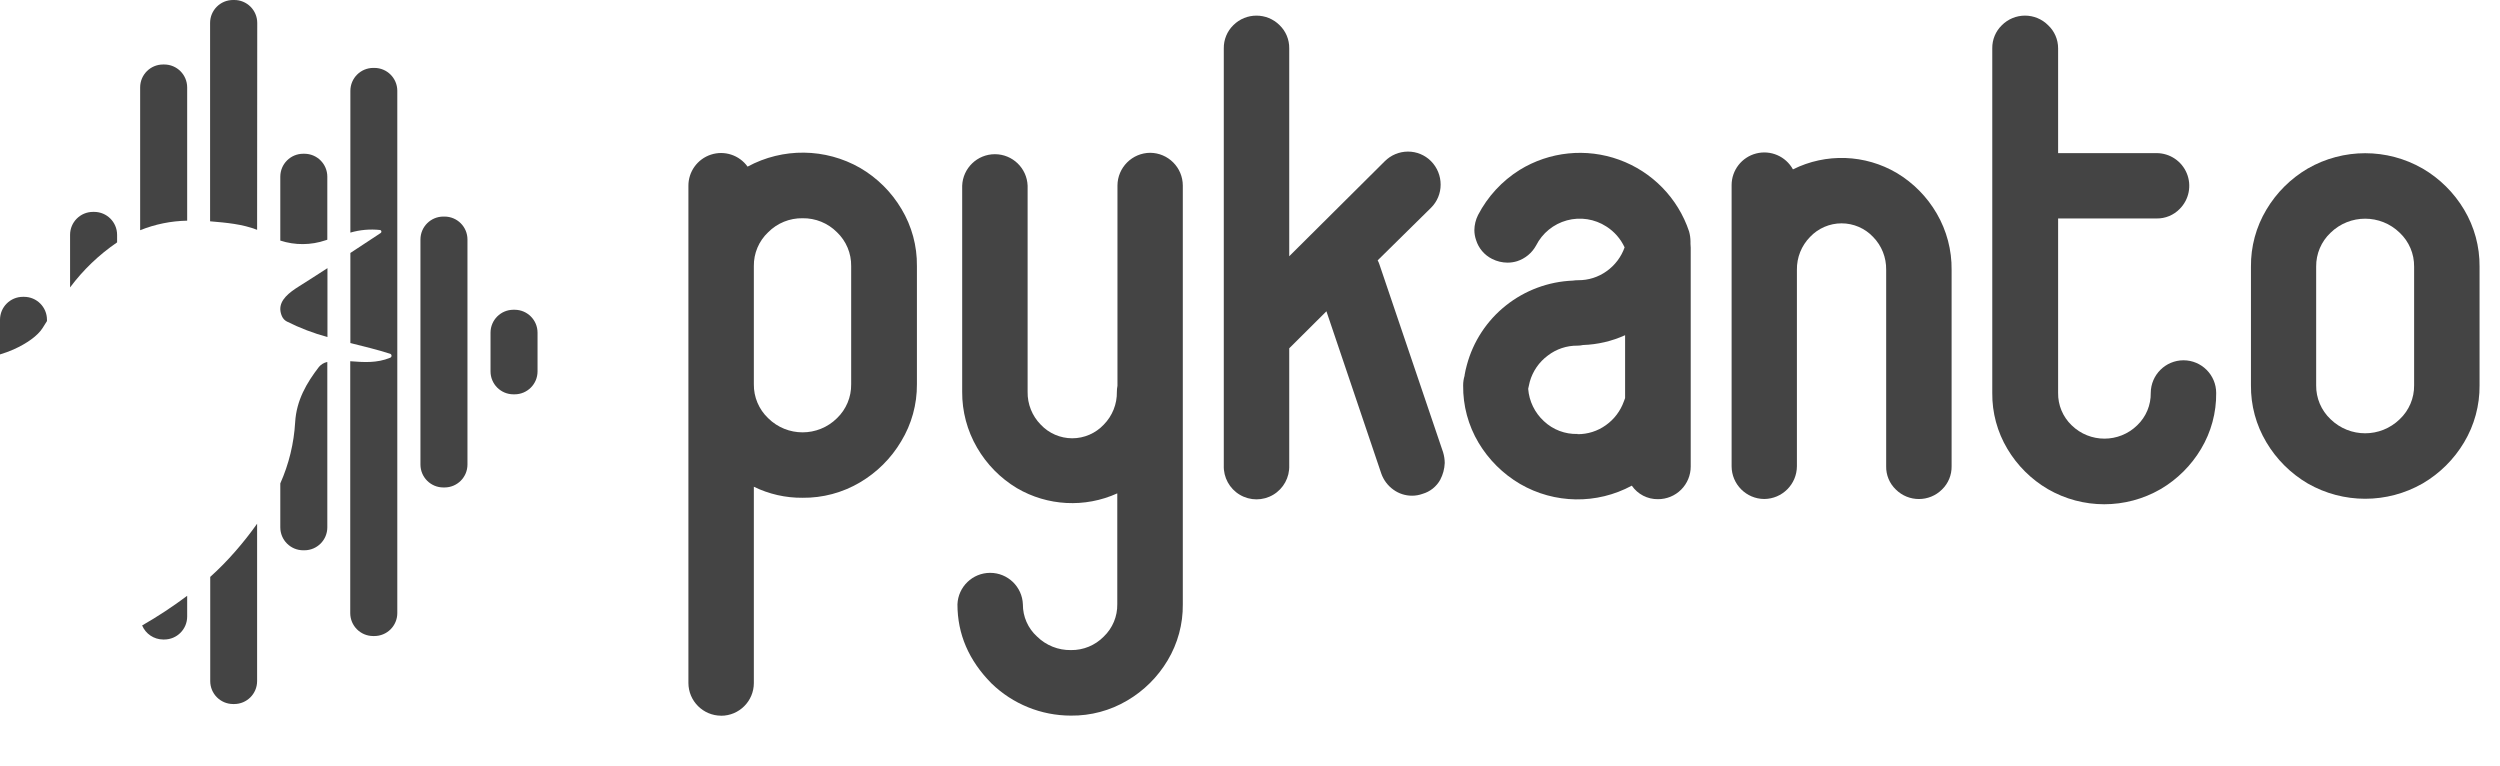
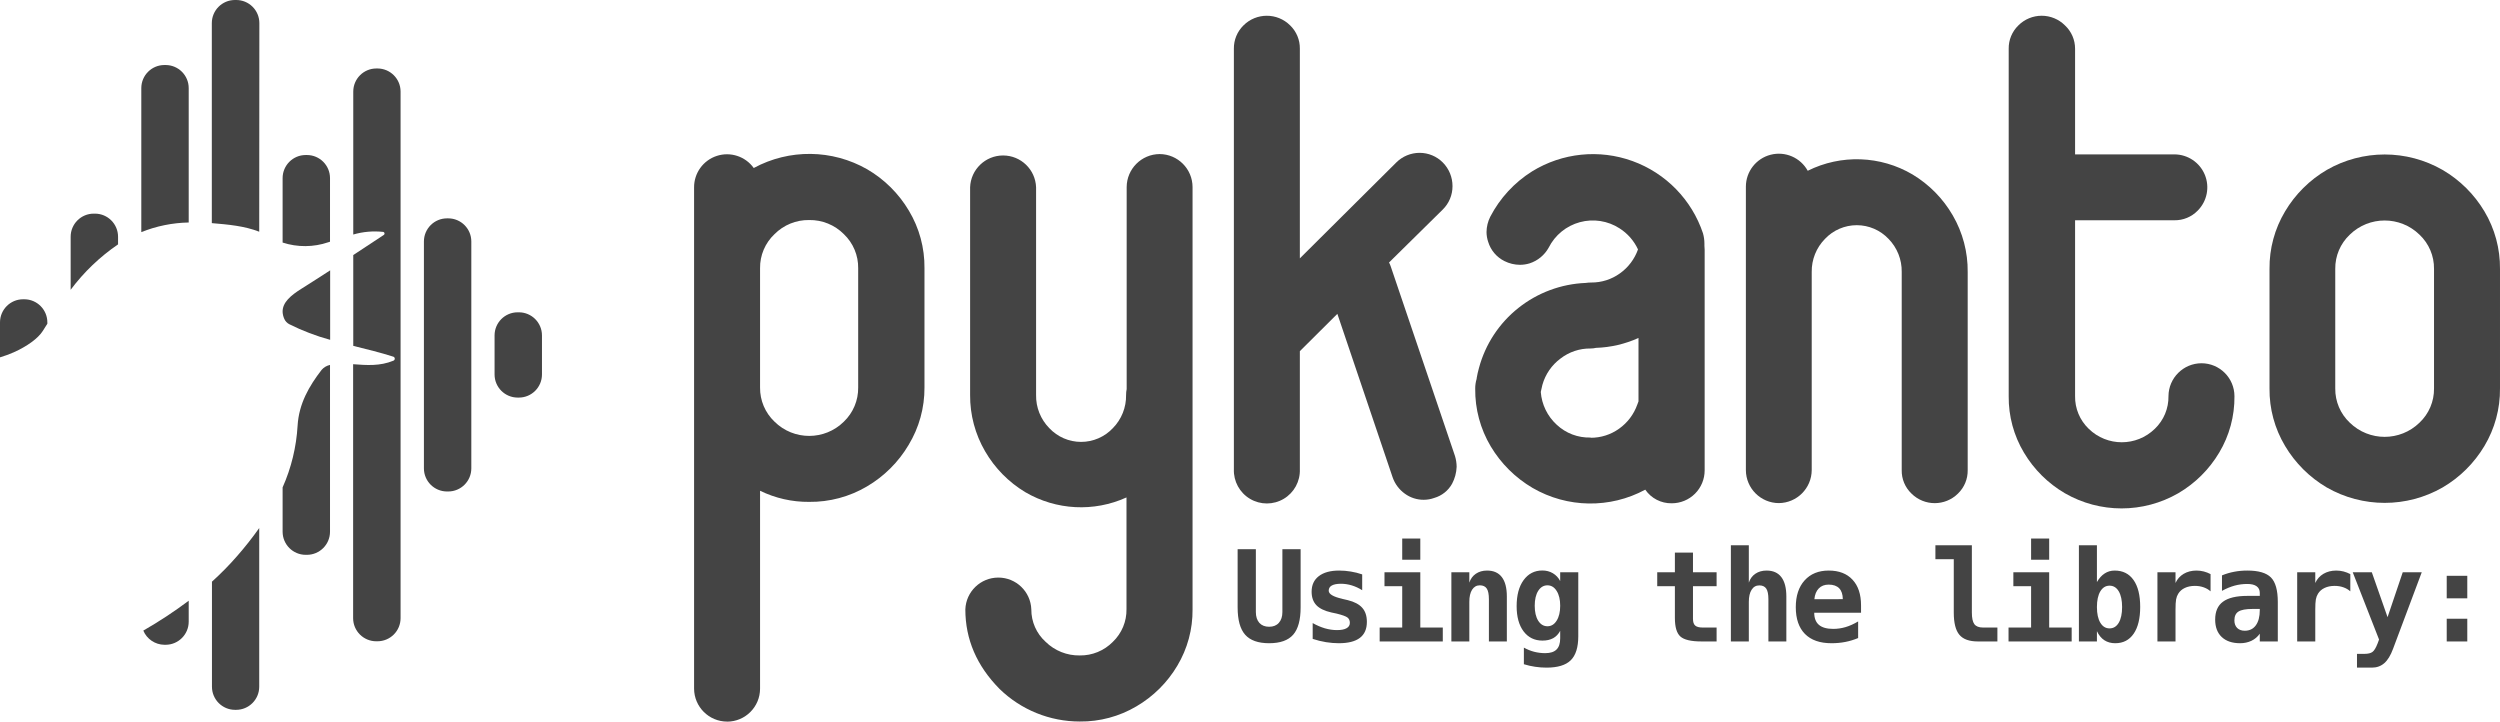
- <svg xmlns="http://www.w3.org/2000/svg" viewBox="0 0 555.12 170">
-   <defs>
-     <style>.cls-1{fill:#444444;}</style>
-   </defs>
-   <g id="Layer_6" data-name="Layer 6">
-     <path class="cls-1" d="M160.13,158.92a7.29,7.29,0,0,1-7.27-7.26V41.29A7.25,7.25,0,0,1,166,37a25.68,25.68,0,0,1,25,.29,25.74,25.74,0,0,1,9.17,9.11,24.1,24.1,0,0,1,3.43,12.66V85.33A24.1,24.1,0,0,1,200.1,98a25.87,25.87,0,0,1-9.17,9.13,24.49,24.49,0,0,1-12.73,3.4,24.12,24.12,0,0,1-10.81-2.45v43.59a7.27,7.27,0,0,1-7.26,7.26ZM178.2,48.46a10.53,10.53,0,0,0-7.63,3.11,10.12,10.12,0,0,0-3.18,7.51V85.33a10.2,10.2,0,0,0,3.18,7.53,10.86,10.86,0,0,0,15.28,0A10.24,10.24,0,0,0,189,85.33V59.08a10.17,10.17,0,0,0-3.15-7.51A10.53,10.53,0,0,0,178.2,48.46Z" />
-     <path class="cls-1" d="M255.38,33.93a7.29,7.29,0,0,1,7.26,7.27v93a23.71,23.71,0,0,1-3.36,12.42,25.33,25.33,0,0,1-9,8.94,24,24,0,0,1-12.48,3.34,25.3,25.3,0,0,1-17.66-7.17q-7.54-7.63-7.54-17.53a7.27,7.27,0,0,1,14.53,0,9.56,9.56,0,0,0,3.15,7.15,10.48,10.48,0,0,0,7.52,3,10,10,0,0,0,7.29-3,9.73,9.73,0,0,0,3-7.2v-24.6a24.25,24.25,0,0,1-22.29-1.16,25.25,25.25,0,0,1-8.85-9A24.29,24.29,0,0,1,213.65,87V41.24a7.27,7.27,0,0,1,14.53,0V87a10.13,10.13,0,0,0,2.91,7.29,9.6,9.6,0,0,0,14,0A10.13,10.13,0,0,0,248,87a6.42,6.42,0,0,1,.13-1.32V41.2a7.31,7.31,0,0,1,7.27-7.27Z" />
-     <path class="cls-1" d="M320.44,100.44a8.43,8.43,0,0,1,.36,2.37,8.68,8.68,0,0,1-1,3.72,6.56,6.56,0,0,1-3.93,3.13,6.82,6.82,0,0,1-2.31.41,7,7,0,0,1-4.16-1.34,7.44,7.44,0,0,1-2.7-3.61l-12.17-36-8.26,8.22v26a7.27,7.27,0,1,1-14.53,0V10.73a7.05,7.05,0,0,1,2.11-5.13,7.28,7.28,0,0,1,10.29,0,7,7,0,0,1,2.13,5.13V56.9L307.5,35.79a7.29,7.29,0,0,1,5.13-2.13,7.19,7.19,0,0,1,5.13,2.13A7.37,7.37,0,0,1,319.89,41a7.19,7.19,0,0,1-2.13,5.13L305.91,57.81a4.87,4.87,0,0,1,.36.82Z" />
-     <path class="cls-1" d="M375.06,51.41a8.32,8.32,0,0,1,.31,2.23v.5a7.81,7.81,0,0,1,.05.86v48.58a7.24,7.24,0,0,1-7.27,7.26,6.92,6.92,0,0,1-5.81-3,25.39,25.39,0,0,1-24.81-.38,26.15,26.15,0,0,1-9.22-9.15,24.29,24.29,0,0,1-3.42-12.71,7.19,7.19,0,0,1,.32-2.18v0a.22.22,0,0,0,0-.13,21.44,21.44,0,0,1,.5-2.23v0a25.21,25.21,0,0,1,8.69-13.24,25.49,25.49,0,0,1,14.83-5.51,8,8,0,0,1,1.22-.09,10.65,10.65,0,0,0,6.29-2,10.94,10.94,0,0,0,4-5.29,10.93,10.93,0,0,0-4.06-4.64,10.87,10.87,0,0,0-15.6,4.23A7.41,7.41,0,0,1,336.87,58a7.29,7.29,0,0,1-2.13.32,7.67,7.67,0,0,1-3.41-.82,7,7,0,0,1-3.58-4.22,6.88,6.88,0,0,1-.37-2.18,7.69,7.69,0,0,1,.82-3.36,25.87,25.87,0,0,1,9.22-10,25.55,25.55,0,0,1,37.64,13.66Zm-24.75,45a10.66,10.66,0,0,0,6.27-2,11,11,0,0,0,4-5.29l.27-.72V74.43a24.62,24.62,0,0,1-9.35,2.18,5.52,5.52,0,0,1-1.23.14,10.6,10.6,0,0,0-6.58,2.2,10.87,10.87,0,0,0-4,5.79c-.09.33-.17.65-.23,1a3.41,3.41,0,0,1-.13.59,10.89,10.89,0,0,0,3.49,7.19A10.45,10.45,0,0,0,350.31,96.36Z" />
-     <path class="cls-1" d="M391.76,110.8a7.29,7.29,0,0,1-7.26-7.27V41.1a7.26,7.26,0,0,1,13.62-3.49,24.19,24.19,0,0,1,23.09.82,25.24,25.24,0,0,1,8.85,9,24.3,24.3,0,0,1,3.29,12.48v43.63a7,7,0,0,1-2.13,5.15,7.27,7.27,0,0,1-10.26,0,6.93,6.93,0,0,1-2.14-5.15V59.9a10.18,10.18,0,0,0-2.9-7.29,9.63,9.63,0,0,0-14,0A10.18,10.18,0,0,0,399,59.9v43.63a7.31,7.31,0,0,1-7.27,7.27Z" />
-     <path class="cls-1" d="M484.84,80a7.27,7.27,0,0,1,7.26,7.26,23.71,23.71,0,0,1-3.36,12.42,25.41,25.41,0,0,1-9,8.94,25,25,0,0,1-25,0,25.41,25.41,0,0,1-9-8.94,23.71,23.71,0,0,1-3.36-12.42V10.73a7,7,0,0,1,2.13-5.13,7.25,7.25,0,0,1,10.27,0A7,7,0,0,1,457,10.73V34h21.88A7.26,7.26,0,0,1,484,46.39a7,7,0,0,1-5.13,2.12H457V87.23a9.74,9.74,0,0,0,3,7.2,10.42,10.42,0,0,0,14.57,0,9.74,9.74,0,0,0,3-7.2A7.29,7.29,0,0,1,484.84,80Z" />
-     <path class="cls-1" d="M550.58,85.55a24.23,24.23,0,0,1-3.43,12.67,26,26,0,0,1-9.2,9.13,25.66,25.66,0,0,1-25.53,0,26,26,0,0,1-9.17-9.13,24.14,24.14,0,0,1-3.43-12.67V59.22a24.16,24.16,0,0,1,3.43-12.67,25.93,25.93,0,0,1,9.17-9.12,25.6,25.6,0,0,1,25.53,0,25.93,25.93,0,0,1,9.2,9.12,24.26,24.26,0,0,1,3.43,12.67Zm-14.53,0V59.22a10.18,10.18,0,0,0-3.2-7.54,11,11,0,0,0-15.35,0,10.18,10.18,0,0,0-3.2,7.54V85.55a10.18,10.18,0,0,0,3.2,7.54,11,11,0,0,0,15.35,0A10.18,10.18,0,0,0,536.05,85.55Z" />
-     <path class="cls-1" d="M36.21,142h.26a5.09,5.09,0,0,0,5.09-5.09V132.3a98.07,98.07,0,0,1-10,6.58A5.09,5.09,0,0,0,36.21,142Z" />
-     <path class="cls-1" d="M41.56,19.41a5.09,5.09,0,0,0-5.09-5.09h-.26a5.09,5.09,0,0,0-5.09,5.09V51.12A29.48,29.48,0,0,1,41.56,49Z" />
-     <path class="cls-1" d="M46.68,128.1v23.14a5.09,5.09,0,0,0,5.09,5.09H52a5.09,5.09,0,0,0,5.09-5.09V116.29a75.34,75.34,0,0,1-4.84,6.14A65.2,65.2,0,0,1,46.68,128.1Z" />
-     <path class="cls-1" d="M57.12,5.09A5.09,5.09,0,0,0,52,0h-.26a5.09,5.09,0,0,0-5.09,5.09V49.14c3.62.31,7.15.61,10.44,1.89Z" />
-     <path class="cls-1" d="M72.31,53.35l.37-.12v-14a5.09,5.09,0,0,0-5.09-5.09h-.26a5.09,5.09,0,0,0-5.09,5.09V53.42A15.92,15.92,0,0,0,72.31,53.35Z" />
-     <path class="cls-1" d="M66.4,63.58c-2.3,1.44-4.22,3-4.16,5.13h0a4.19,4.19,0,0,0,.38,1.54,2.39,2.39,0,0,0,1.09,1.15,48.64,48.64,0,0,0,9,3.44V59.54C70.59,60.91,68.51,62.26,66.4,63.58Z" />
-     <path class="cls-1" d="M70.83,81.46c-2.76,3.58-5,7.43-5.29,12.29a38.92,38.92,0,0,1-3.3,13.59v9.76a5.09,5.09,0,0,0,5.09,5.09h.26a5.09,5.09,0,0,0,5.09-5.09V80.39h-.09A3.35,3.35,0,0,0,70.83,81.46Z" />
-     <path class="cls-1" d="M83.15,15.08h-.26a5.09,5.09,0,0,0-5.09,5.09V51.65a17,17,0,0,1,6.58-.58.37.37,0,0,1,.13.68c-2.32,1.51-4.53,3-6.71,4.42v20c3,.76,6,1.47,8.85,2.39a.47.47,0,0,1,0,.87c-3,1.24-5.91,1-8.88.78v55.93a5.09,5.09,0,0,0,5.09,5.09h.26a5.09,5.09,0,0,0,5.1-5.09v-116A5.09,5.09,0,0,0,83.15,15.08Z" />
-     <path class="cls-1" d="M26,53.82V52.14a5.09,5.09,0,0,0-5.09-5.09h-.26a5.09,5.09,0,0,0-5.09,5.09V63.82A43.93,43.93,0,0,1,26,53.82Z" />
-     <rect class="cls-1" x="93.36" y="48.09" width="10.44" height="60.15" rx="5.09" />
-     <rect class="cls-1" x="108.92" y="68.78" width="10.44" height="18.78" rx="5.09" />
-     <path class="cls-1" d="M9.43,72.88l1-1.59V71a5.09,5.09,0,0,0-5.09-5.09H5.09A5.09,5.09,0,0,0,0,71v7.7A26.14,26.14,0,0,0,3,77.6C6,76.26,8.38,74.53,9.43,72.88Z" />
+ <svg xmlns="http://www.w3.org/2000/svg" width="550.581" height="158.93" version="1.1" id="svg83">
+   <defs id="defs87" />
+   <g id="g81" transform="translate(-2.341597,-2.19551)">
+     <g id="g78" transform="translate(-15.36781,-10.33945)">
+       <g data-name="Layer 6" id="svg_1">
+         <path fill="#444444" d="m 177.839,171.455 a 7.29,7.29 0 0 1 -7.27,-7.26 v -110.37 a 7.25,7.25 0 0 1 13.14,-4.29 25.68,25.68 0 0 1 25,0.29 25.74,25.74 0 0 1 9.17,9.11 24.1,24.1 0 0 1 3.43,12.66 v 26.27 a 24.1,24.1 0 0 1 -3.5,12.67 25.87,25.87 0 0 1 -9.17,9.13 24.49,24.49 0 0 1 -12.73,3.4 24.12,24.12 0 0 1 -10.81,-2.45 v 43.59 a 7.27,7.27 0 0 1 -7.26,7.26 z m 18.07,-110.46 a 10.53,10.53 0 0 0 -7.63,3.11 10.12,10.12 0 0 0 -3.18,7.51 v 26.25 a 10.2,10.2 0 0 0 3.18,7.53 10.86,10.86 0 0 0 15.28,0 10.24,10.24 0 0 0 3.15,-7.53 v -26.25 a 10.17,10.17 0 0 0 -3.15,-7.51 10.53,10.53 0 0 0 -7.65,-3.11 z" class="cls-1" id="path39" />
+         <path fill="#444444" d="m 273.089,46.465 a 7.29,7.29 0 0 1 7.26,7.27 v 93 a 23.71,23.71 0 0 1 -3.36,12.42 25.33,25.33 0 0 1 -9,8.94 24,24 0 0 1 -12.48,3.34 25.3,25.3 0 0 1 -17.66,-7.17 q -7.54,-7.63 -7.54,-17.53 a 7.27,7.27 0 0 1 14.53,0 9.56,9.56 0 0 0 3.15,7.15 10.48,10.48 0 0 0 7.52,3 10,10 0 0 0 7.29,-3 9.73,9.73 0 0 0 3,-7.2 v -24.6 a 24.25,24.25 0 0 1 -22.29,-1.16 25.25,25.25 0 0 1 -8.85,-9 24.29,24.29 0 0 1 -3.3,-12.39 v -45.76 a 7.27,7.27 0 0 1 14.53,0 v 45.76 a 10.13,10.13 0 0 0 2.91,7.29 9.6,9.6 0 0 0 14,0 10.13,10.13 0 0 0 2.91,-7.29 6.42,6.42 0 0 1 0.13,-1.32 v -44.48 a 7.31,7.31 0 0 1 7.27,-7.27 z" class="cls-1" id="path41" />
+         <path fill="#444444" d="m 338.149,112.975 a 8.43,8.43 0 0 1 0.36,2.37 8.68,8.68 0 0 1 -1,3.72 6.56,6.56 0 0 1 -3.93,3.13 6.82,6.82 0 0 1 -2.31,0.41 7,7 0 0 1 -4.16,-1.34 7.44,7.44 0 0 1 -2.7,-3.61 l -12.17,-36 -8.26,8.22 v 26 a 7.27,7.27 0 1 1 -14.53,0 v -92.61 a 7.05,7.05 0 0 1 2.11,-5.13 7.28,7.28 0 0 1 10.29,0 7,7 0 0 1 2.13,5.13 v 46.17 l 21.23,-21.11 a 7.29,7.29 0 0 1 5.13,-2.13 7.19,7.19 0 0 1 5.13,2.13 7.37,7.37 0 0 1 2.13,5.21 7.19,7.19 0 0 1 -2.13,5.13 l -11.85,11.68 a 4.87,4.87 0 0 1 0.36,0.82 z" class="cls-1" id="path43" />
+         <path fill="#444444" d="m 392.769,63.945 a 8.32,8.32 0 0 1 0.31,2.23 v 0.5 a 7.81,7.81 0 0 1 0.05,0.86 v 48.58 a 7.24,7.24 0 0 1 -7.27,7.26 6.92,6.92 0 0 1 -5.81,-3 25.39,25.39 0 0 1 -24.81,-0.38 26.15,26.15 0 0 1 -9.22,-9.15 24.29,24.29 0 0 1 -3.42,-12.71 7.19,7.19 0 0 1 0.32,-2.18 v 0 a 0.22,0.22 0 0 0 0,-0.13 21.44,21.44 0 0 1 0.5,-2.23 v 0 a 25.21,25.21 0 0 1 8.69,-13.24 25.49,25.49 0 0 1 14.83,-5.51 8,8 0 0 1 1.22,-0.09 10.65,10.65 0 0 0 6.29,-2 10.94,10.94 0 0 0 4,-5.29 10.93,10.93 0 0 0 -4.06,-4.64 10.87,10.87 0 0 0 -15.6,4.23 7.41,7.41 0 0 1 -4.21,3.48 7.29,7.29 0 0 1 -2.13,0.32 7.67,7.67 0 0 1 -3.41,-0.82 7,7 0 0 1 -3.58,-4.22 6.88,6.88 0 0 1 -0.37,-2.18 7.69,7.69 0 0 1 0.82,-3.36 25.87,25.87 0 0 1 9.22,-10 25.55,25.55 0 0 1 37.64,13.66 z m -24.75,45 a 10.66,10.66 0 0 0 6.27,-2 11,11 0 0 0 4,-5.29 l 0.27,-0.72 v -13.97 a 24.62,24.62 0 0 1 -9.35,2.18 5.52,5.52 0 0 1 -1.23,0.14 10.6,10.6 0 0 0 -6.58,2.2 10.87,10.87 0 0 0 -4,5.79 c -0.09,0.33 -0.17,0.65 -0.23,1 a 3.41,3.41 0 0 1 -0.13,0.59 10.89,10.89 0 0 0 3.49,7.19 10.45,10.45 0 0 0 7.49,2.84 z" class="cls-1" id="path45" />
+         <path fill="#444444" d="m 409.469,123.335 a 7.29,7.29 0 0 1 -7.26,-7.27 v -62.43 a 7.26,7.26 0 0 1 13.62,-3.49 24.19,24.19 0 0 1 23.09,0.82 25.24,25.24 0 0 1 8.85,9 24.3,24.3 0 0 1 3.29,12.48 v 43.63 a 7,7 0 0 1 -2.13,5.15 7.27,7.27 0 0 1 -10.26,0 6.93,6.93 0 0 1 -2.14,-5.15 v -43.64 a 10.18,10.18 0 0 0 -2.9,-7.29 9.63,9.63 0 0 0 -14,0 10.18,10.18 0 0 0 -2.92,7.29 v 43.63 a 7.31,7.31 0 0 1 -7.27,7.27 z" class="cls-1" id="path47" />
+         <path fill="#444444" d="m 502.549,92.535 a 7.27,7.27 0 0 1 7.26,7.26 23.71,23.71 0 0 1 -3.36,12.42 25.41,25.41 0 0 1 -9,8.94 25,25 0 0 1 -25,0 25.41,25.41 0 0 1 -9,-8.94 23.71,23.71 0 0 1 -3.36,-12.42 v -76.53 a 7,7 0 0 1 2.13,-5.13 7.25,7.25 0 0 1 10.27,0 7,7 0 0 1 2.22,5.13 v 23.27 h 21.88 a 7.26,7.26 0 0 1 5.12,12.39 7,7 0 0 1 -5.13,2.12 h -21.87 v 38.72 a 9.74,9.74 0 0 0 3,7.2 10.42,10.42 0 0 0 14.57,0 9.74,9.74 0 0 0 3,-7.2 7.29,7.29 0 0 1 7.27,-7.23 z" class="cls-1" id="path49" />
+         <path fill="#444444" d="m 568.289,98.085 a 24.23,24.23 0 0 1 -3.43,12.67 26,26 0 0 1 -9.2,9.13 25.66,25.66 0 0 1 -25.53,0 26,26 0 0 1 -9.17,-9.13 24.14,24.14 0 0 1 -3.43,-12.67 v -26.33 a 24.16,24.16 0 0 1 3.43,-12.67 25.93,25.93 0 0 1 9.17,-9.12 25.6,25.6 0 0 1 25.53,0 25.93,25.93 0 0 1 9.2,9.12 24.26,24.26 0 0 1 3.43,12.67 z m -14.53,0 v -26.33 a 10.18,10.18 0 0 0 -3.2,-7.54 11,11 0 0 0 -15.35,0 10.18,10.18 0 0 0 -3.2,7.54 v 26.33 a 10.18,10.18 0 0 0 3.2,7.54 11,11 0 0 0 15.35,0 10.18,10.18 0 0 0 3.2,-7.54 z" class="cls-1" id="path51" />
+         <path fill="#444444" d="m 53.919,154.535 h 0.26 a 5.09,5.09 0 0 0 5.09,-5.09 v -4.61 a 98.07,98.07 0 0 1 -10,6.58 5.09,5.09 0 0 0 4.65,3.12 z" class="cls-1" id="path53" />
+         <path fill="#444444" d="m 59.269,31.945 a 5.09,5.09 0 0 0 -5.09,-5.09 h -0.26 a 5.09,5.09 0 0 0 -5.09,5.09 v 31.71 a 29.48,29.48 0 0 1 10.44,-2.12 z" class="cls-1" id="path55" />
+         <path fill="#444444" d="m 64.389,140.635 v 23.14 a 5.09,5.09 0 0 0 5.09,5.09 h 0.23 a 5.09,5.09 0 0 0 5.09,-5.09 v -34.95 a 75.34,75.34 0 0 1 -4.84,6.14 65.2,65.2 0 0 1 -5.57,5.67 z" class="cls-1" id="path57" />
+         <path fill="#444444" d="m 74.829,17.625 a 5.09,5.09 0 0 0 -5.12,-5.09 h -0.26 a 5.09,5.09 0 0 0 -5.09,5.09 v 44.05 c 3.62,0.31 7.15,0.61 10.44,1.89 z" class="cls-1" id="path59" />
+         <path fill="#444444" d="m 90.019,65.885 0.37,-0.12 v -14 a 5.09,5.09 0 0 0 -5.09,-5.09 h -0.26 a 5.09,5.09 0 0 0 -5.09,5.09 v 14.19 a 15.92,15.92 0 0 0 10.07,-0.07 z" class="cls-1" id="path61" />
+         <path fill="#444444" d="m 84.109,76.115 c -2.3,1.44 -4.22,3 -4.16,5.13 v 0 a 4.19,4.19 0 0 0 0.38,1.54 2.39,2.39 0 0 0 1.09,1.15 48.64,48.64 0 0 0 9,3.44 v -15.3 c -2.12,1.37 -4.2,2.72 -6.31,4.04 z" class="cls-1" id="path63" />
+         <path fill="#444444" d="m 88.539,93.995 c -2.76,3.58 -5,7.43 -5.29,12.29 a 38.92,38.92 0 0 1 -3.3,13.59 v 9.76 a 5.09,5.09 0 0 0 5.09,5.09 h 0.26 a 5.09,5.09 0 0 0 5.09,-5.09 v -36.71 h -0.09 a 3.35,3.35 0 0 0 -1.76,1.07 z" class="cls-1" id="path65" />
+         <path fill="#444444" d="m 100.859,27.615 h -0.26 a 5.09,5.09 0 0 0 -5.09,5.09 v 31.48 a 17,17 0 0 1 6.58,-0.58 0.37,0.37 0 0 1 0.13,0.68 c -2.32,1.51 -4.53,3 -6.71,4.42 v 20 c 3,0.76 6,1.47 8.85,2.39 a 0.47,0.47 0 0 1 0,0.87 c -3,1.24 -5.91,1 -8.88,0.78 v 55.93 a 5.09,5.09 0 0 0 5.09,5.09 h 0.26 a 5.09,5.09 0 0 0 5.1,-5.09 v -116 a 5.09,5.09 0 0 0 -5.07,-5.06 z" class="cls-1" id="path67" />
+         <path fill="#444444" d="m 43.709,66.355 v -1.68 a 5.09,5.09 0 0 0 -5.09,-5.09 h -0.26 a 5.09,5.09 0 0 0 -5.09,5.09 v 11.68 a 43.93,43.93 0 0 1 10.44,-10 z" class="cls-1" id="path69" />
+         <rect fill="#444444" rx="5.09" height="60.15" width="10.44" y="60.625" x="111.069" class="cls-1" id="rect71" />
+         <rect fill="#444444" rx="5.09" height="18.78" width="10.44" y="81.315" x="126.629" class="cls-1" id="rect73" />
+         <path fill="#444444" d="m 27.139,85.415 1,-1.59 v -0.29 a 5.09,5.09 0 0 0 -5.09,-5.09 h -0.25 a 5.09,5.09 0 0 0 -5.09,5.09 v 7.7 a 26.14,26.14 0 0 0 3,-1.1 c 3,-1.34 5.38,-3.07 6.43,-4.72 z" class="cls-1" id="path75" />
+       </g>
+     </g>
+     <text xml:space="preserve" style="font-size:27.86px;line-height:0;letter-spacing:-1.383px;word-spacing:3.005px;fill:#444444;fill-opacity:1;stroke-width:0.995" x="273.43" y="143.439" id="text301" transform="scale(0.9998214,1.000179)">
+       <tspan id="tspan299" x="273.43" y="143.439" style="font-style:normal;font-variant:normal;font-weight:bold;font-stretch:normal;font-size:27.86px;line-height:0px;font-family:'DejaVu Sans Mono';-inkscape-font-specification:'DejaVu Sans Mono Bold';fill:#444444;fill-opacity:1;stroke-width:0.995" dx="0.09">Using the library:</tspan>
+     </text>
  </g>
</svg>
